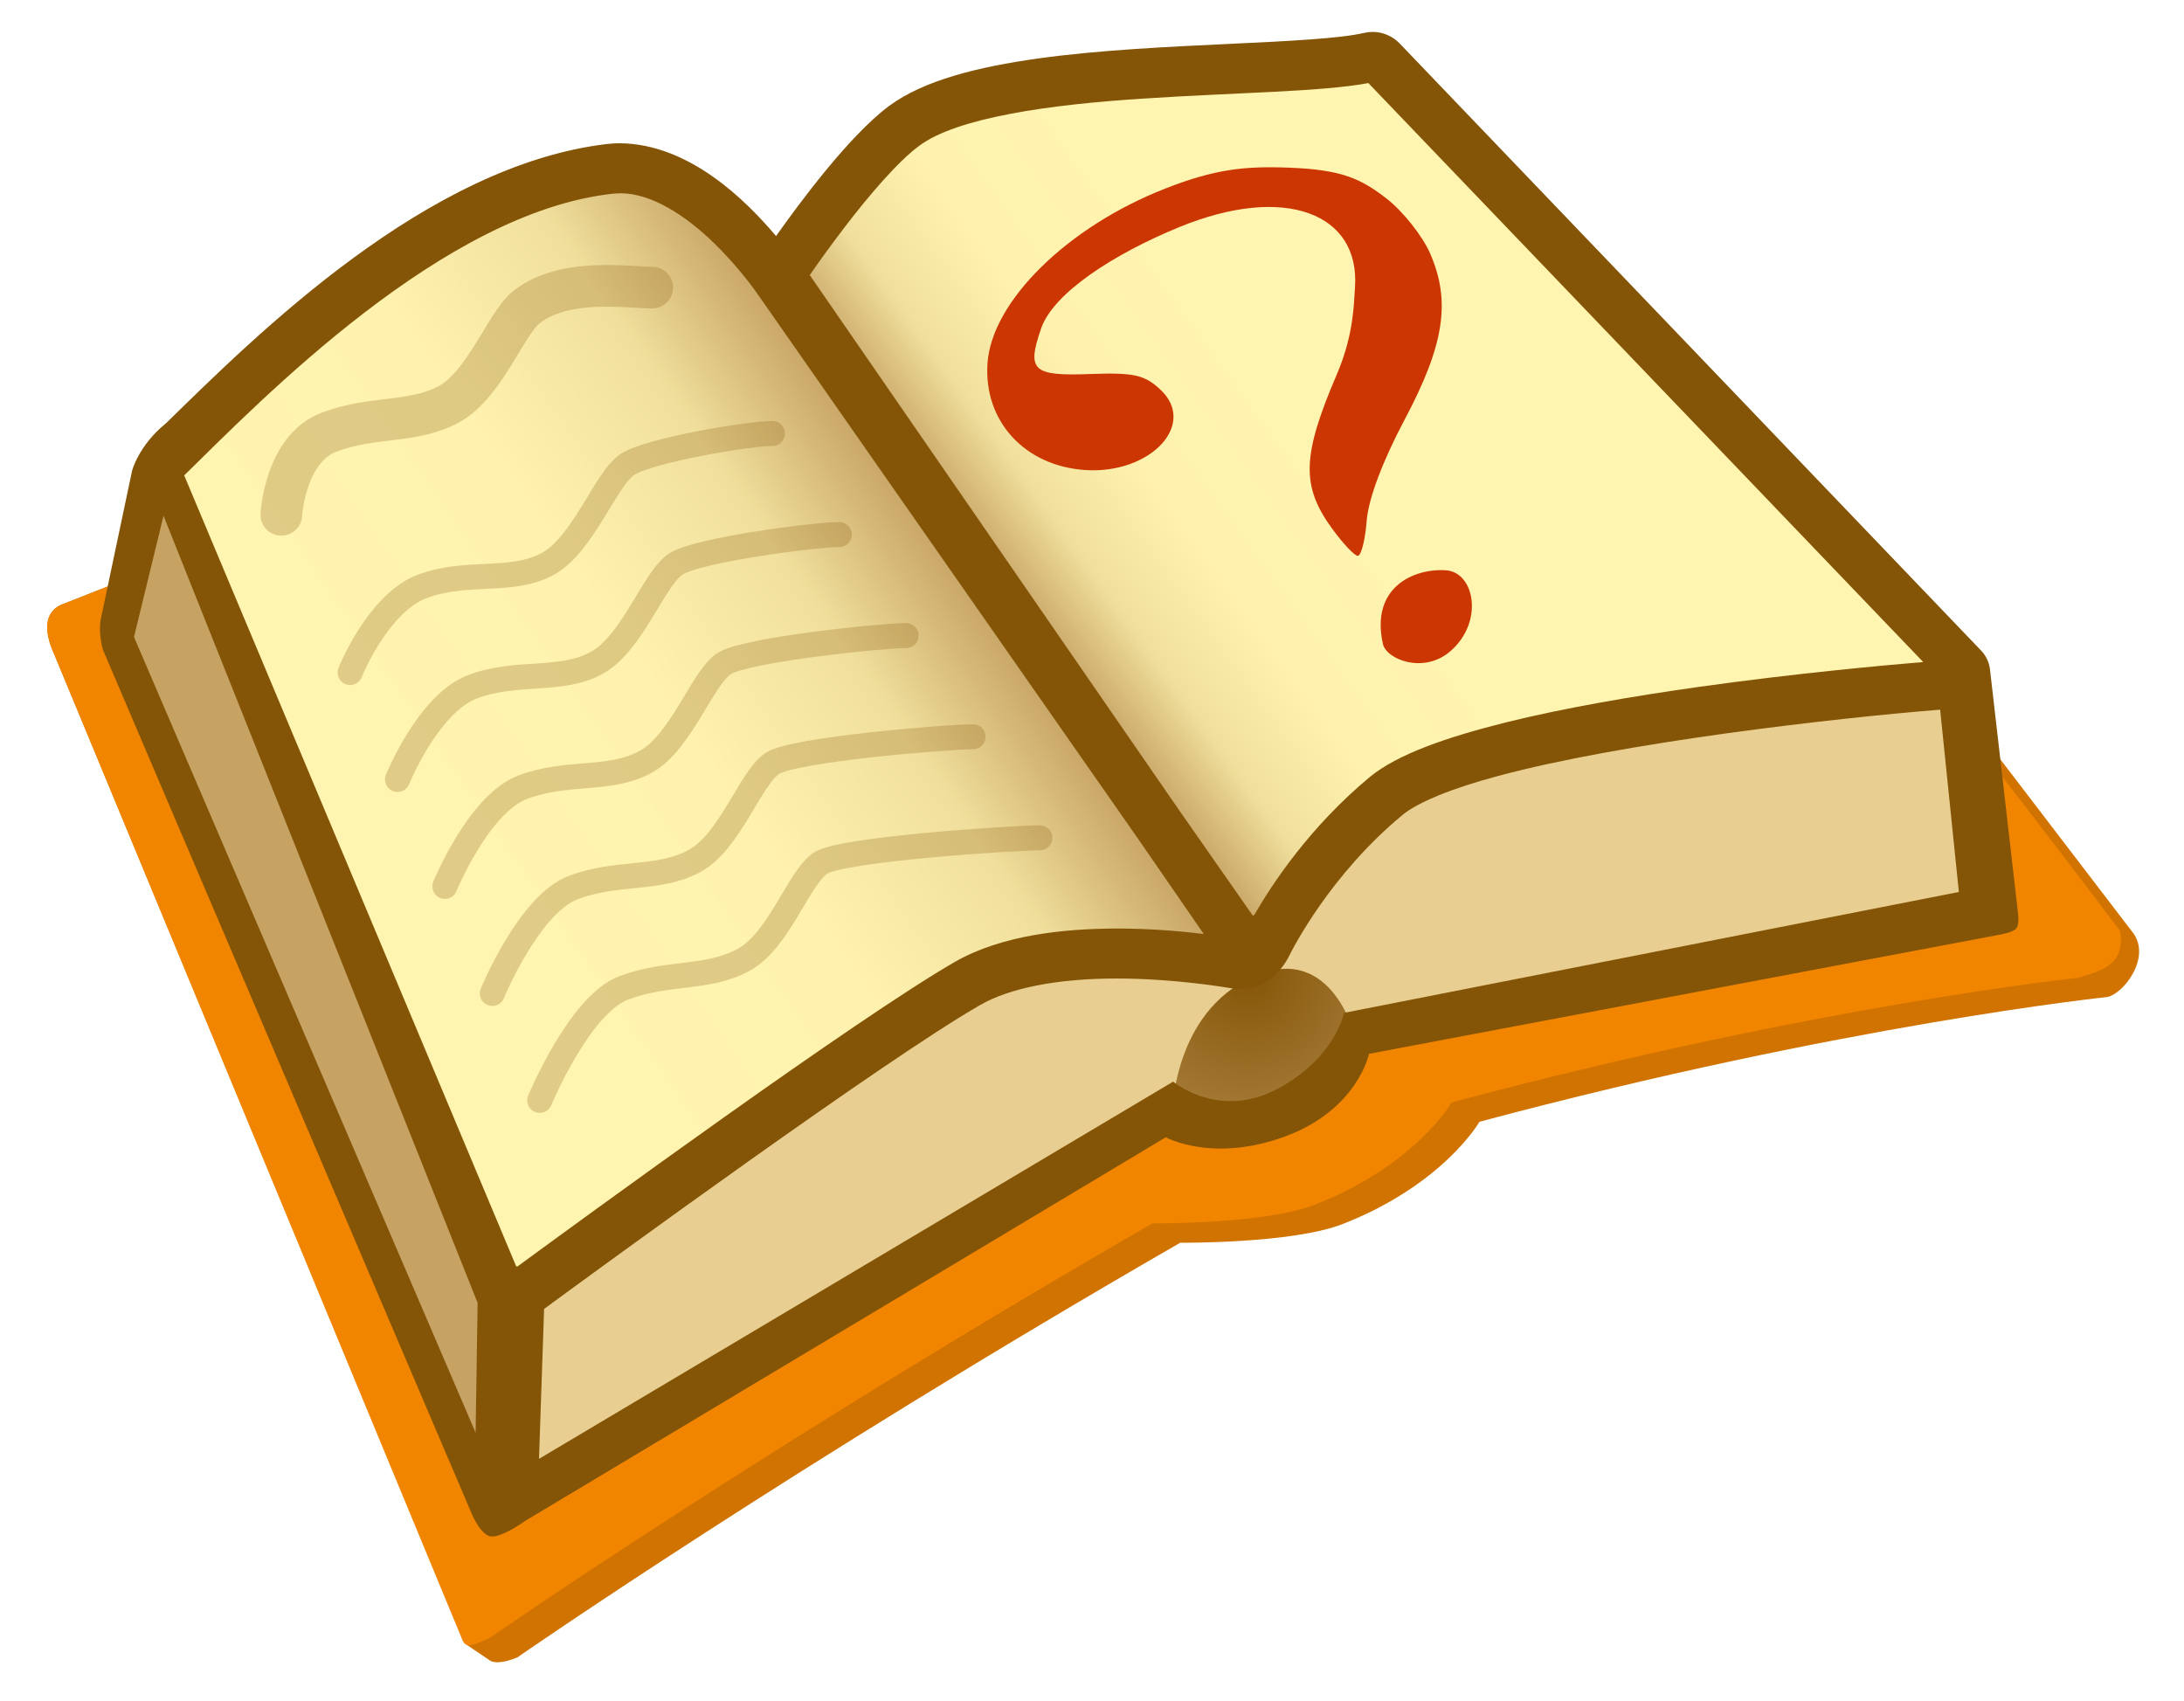
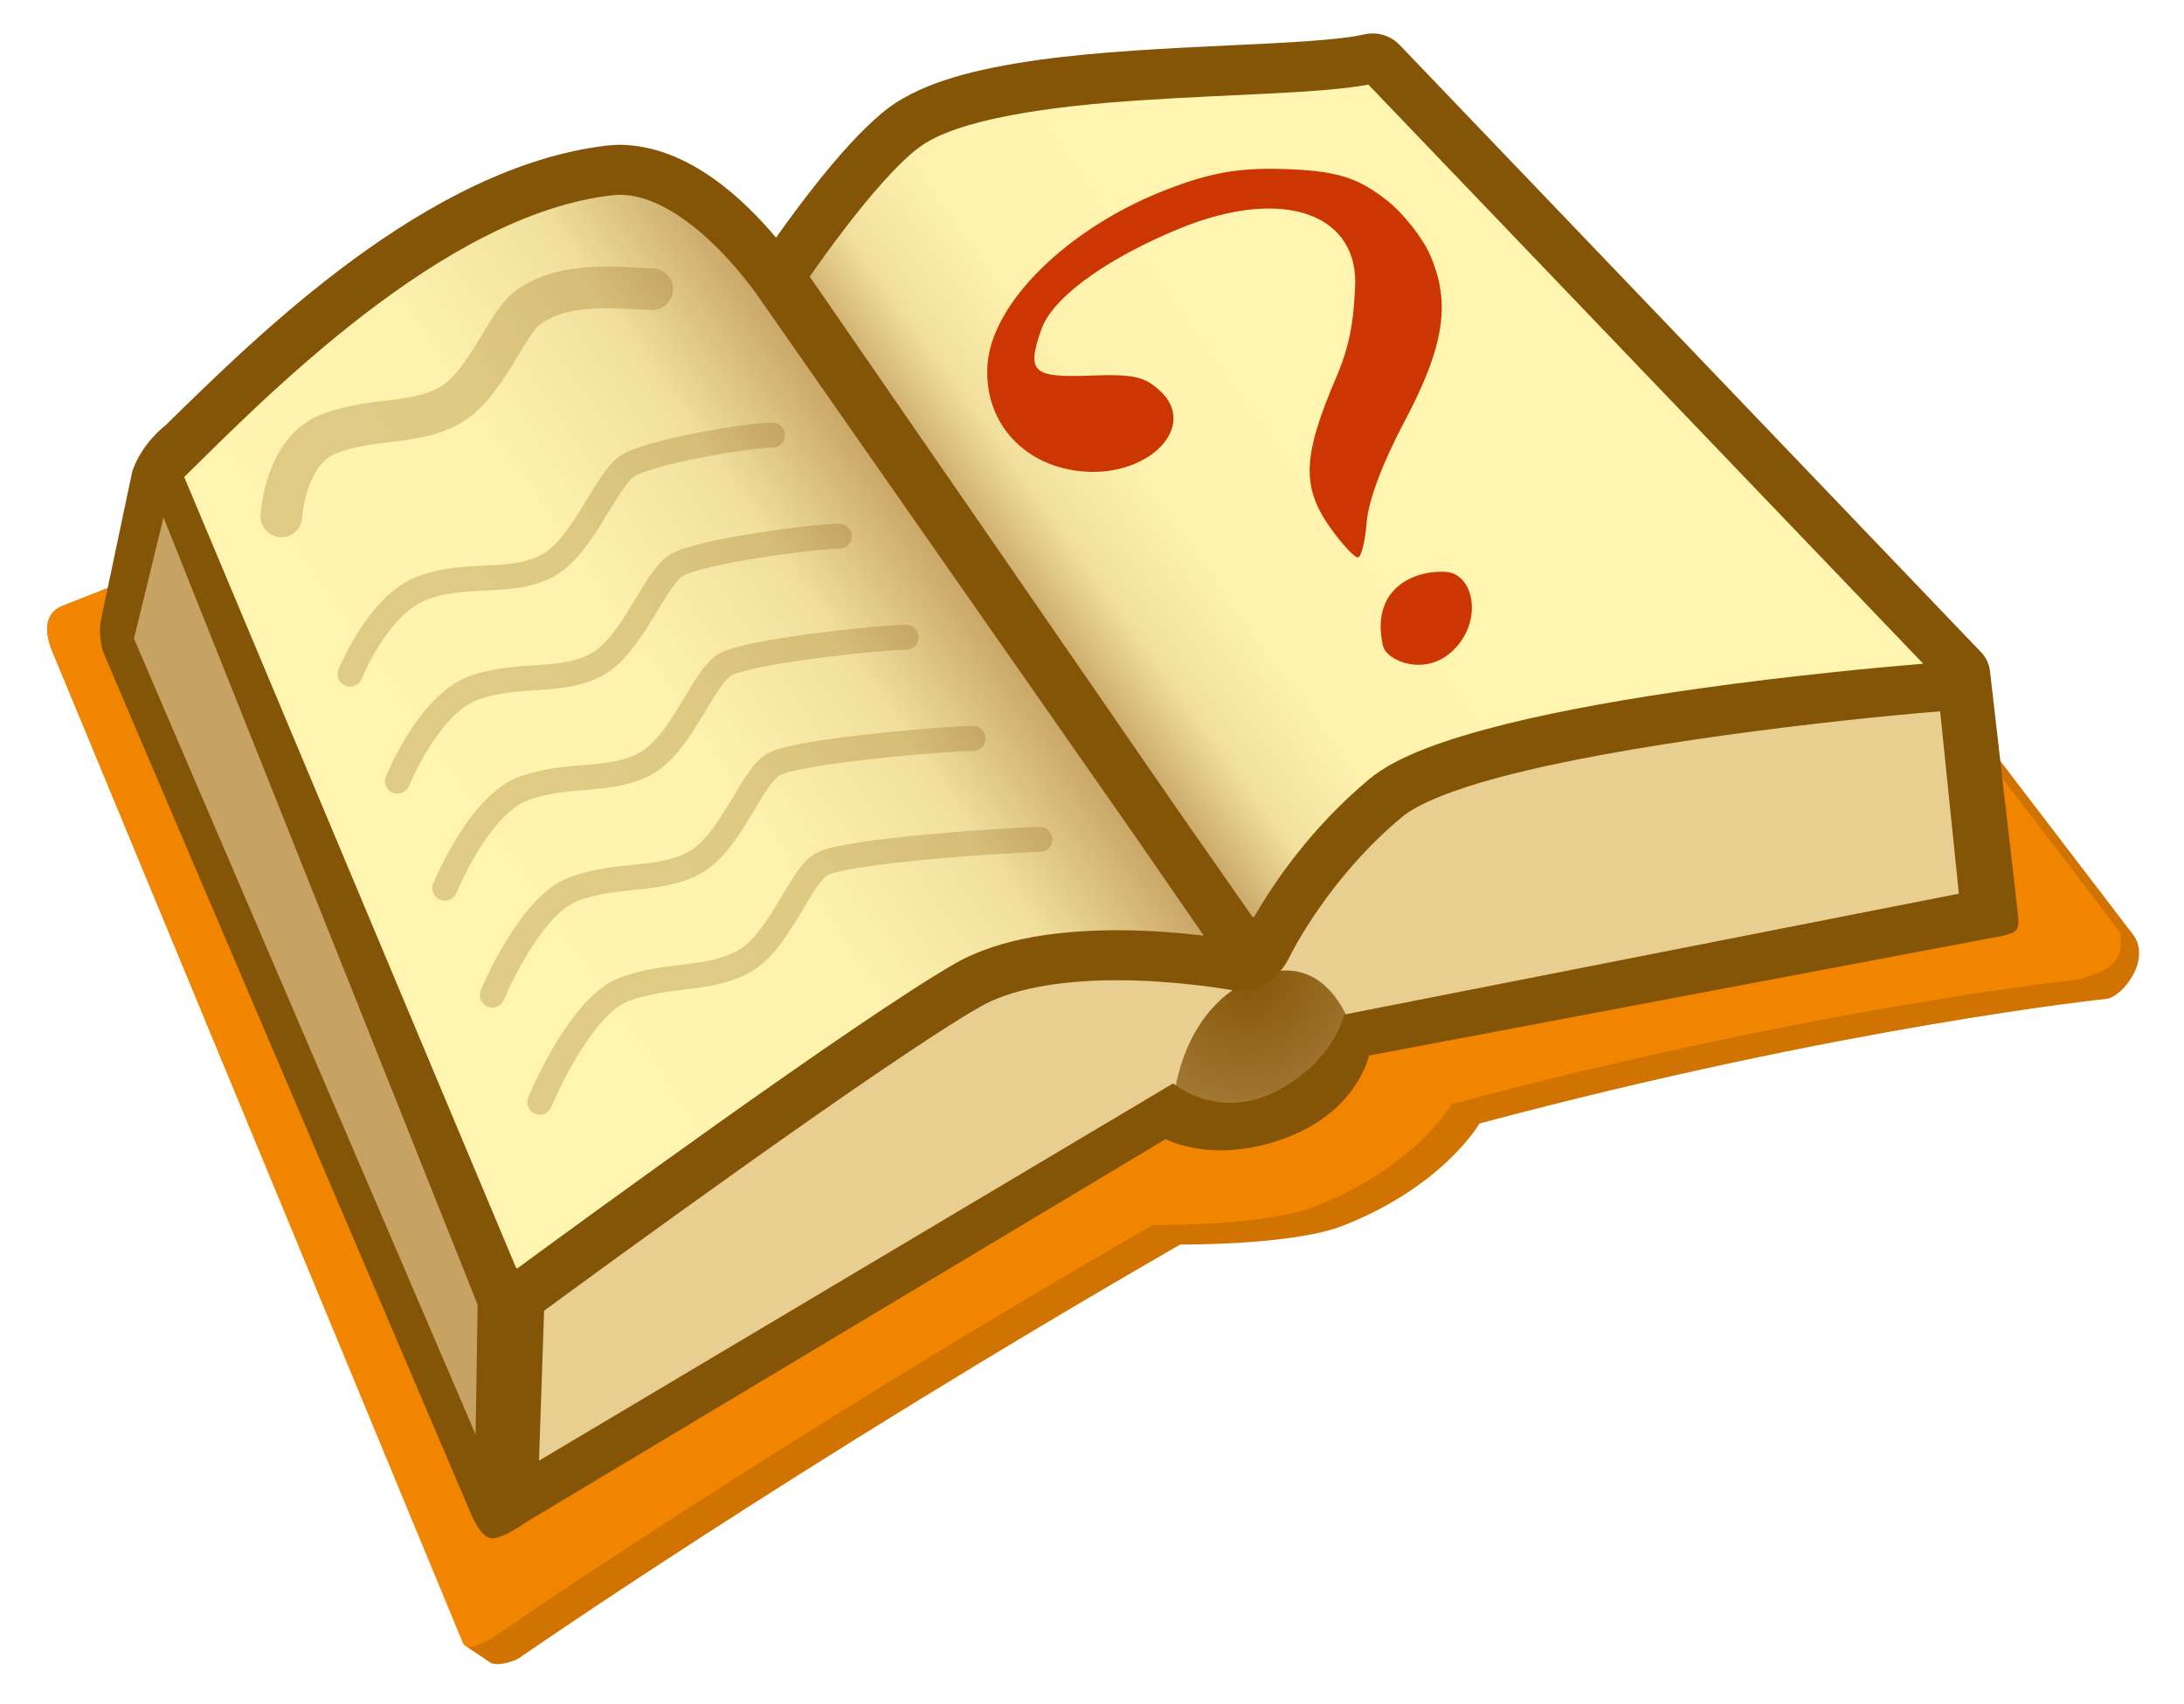
- <svg xmlns="http://www.w3.org/2000/svg" xmlns:xlink="http://www.w3.org/1999/xlink" viewBox="0 0 262 204" enable-background="new 0 0 262 204">
+ <svg xmlns="http://www.w3.org/2000/svg" xmlns:xlink="http://www.w3.org/1999/xlink" viewBox="0 0 262 204" width="500px" height="390px" enable-background="new 0 0 262 204">
  <defs>
    <linearGradient id="2" gradientUnits="userSpaceOnUse" x1="52.778" y1="104.61" x2="112.44" y2="63.27" xlink:href="#1" />
    <linearGradient id="1" gradientUnits="userSpaceOnUse" x1="161.12" y1="56.12" x2="127.46" y2="80.45">
      <stop stop-color="#fff4b0" />
      <stop offset=".468" stop-color="#fef2ae" />
      <stop offset=".757" stop-color="#f1e09d" />
      <stop offset="1" stop-color="#c6a263" />
    </linearGradient>
    <radialGradient id="0" cx="149.64" cy="116.71" r="42.05" gradientUnits="userSpaceOnUse">
      <stop stop-color="#845507" />
      <stop offset="1" stop-color="#d4b07a" />
    </radialGradient>
  </defs>
  <path fill="#d17300" d="m255.83 111.83l-17.333-22.667-69.67-80.5-161.41 63.847c-1.676.694-2.509 2.528-.861 6.096 0 0 49.23 118.61 49.27 118.59l3.02 2.039c.481.258 1.534.274 3.21-.416 0 0 33.436-23.21 79.53-49.744 0 0 13.442.121 19.5-2.25 12.09-4.73 16.397-12.263 16.397-12.263 43.604-11.651 75.27-14.958 75.27-14.958 1.956-.319 5.415-4.776 3.082-7.777" />
  <path fill="#f28500" d="m254.33 111.67c.789 4.557-3.235 4.917-4.913 5.612 0 0-31.667 3.307-75.27 14.958 0 0-4.311 7.528-16.397 12.263-6.06 2.371-19.5 2.25-19.5 2.25-46.09 26.533-79.53 49.744-79.53 49.744-1.677.694-2.723 1.381-3.218.297l-48.946-118.18c-1.648-3.568-.815-5.402.861-6.096 0 0 158.54-61.53 158.55-61.54 17.527 6.02 88.36 100.69 88.36 100.69" />
  <path fill="#c6a263" d="M14.25 76 60 182.5 61.33 155.83 20.333 58z" />
  <path fill="#e8cf91" d="m63 154c0 0 52.33-37.999 58.33-38.33s27.642-2.493 27.642-2.493l23.775-22.17 61.35-8.836 4.736 28.645-75.17 14.191-12.334 8-12 2-79.33 47.5 3-28.5" />
  <path fill="url(#0)" d="m140.62 133.62c0 0 .042-12.12 9.709-16.458s12.354 7.583 12.354 7.583l-9.563 9.188-12.5-.313" />
  <path fill="url(#1)" d="m149.27 113.77l-55.17-79.917c-.352-.508-.356-1.177-.001-1.689.35-.521 8.639-12.797 14.352-17.03 7.213-5.353 25.06-6.197 39.41-6.876 7.104-.335 13.239-.625 16.479-1.381.115-.027.229-.04.342-.04.404 0 .798.163 1.084.462l69.33 72.33c.402.419.525 1.036.316 1.577-.21.544-.719.915-1.294.957-.566.04-56.701 4.103-67.813 13.324-9.705 8.06-14.433 18.06-14.433 18.06l-2.594.22" />
  <path fill="url(#2)" d="m59.948 154.91l-41.29-99.16c0 0 33.367-33.16 53.677-35.5l2.082-.062c9.782 0 18.963 13.397 18.963 13.397l55.6 79.59c-0.0 0-1.505 2.336-1.505 2.336s-6.188-1.131-13.47-1.131c-7.632 0-13.83 1.24-17.923 3.59-12.865 7.385-53.855 37.572-53.855 37.572l-2.275-.628" />
  <path fill="#845507" d="m242.04 109.12l-3.321-28.873c-.122-.932-.563-1.734-1.189-2.342-.096-.117-69.62-72.69-69.62-72.69-.858-.897-2.037-1.387-3.248-1.387-.342 0-.685.04-1.022.119-2.813.669-9.227.996-15.938 1.306-7.653.362-15.854.748-23.15 1.758-7.299 1.029-13.697 2.61-17.907 5.704-4.833 3.619-10.783 11.697-13.547 15.602-3.645-4.313-10.398-11.03-18.691-11.134-.535 0-1.069.031-1.596.092-21.621 2.556-41.946 22.788-52.902 33.501-3.292 2.657-4.067 5.701-4.067 5.701l-3.78 17.931c0 0-.124.766-.039 1.743.085.977.323 1.793.323 1.793l44.06 103.21c0 0 1.156 3.048 2.526 3.153 1.37.106 4.099-1.885 4.099-1.885l76.82-45.996c0 0 5.603 3.108 14.311-.1s10.07-9.915 10.07-9.915l75.78-14.314c0 0 1.481-.229 1.897-.771s.127-2.207.127-2.207m-222.42-47.25c0 0 37.644 94.34 37.681 94.42l-.241 15.573-40.982-95.45 3.542-14.542m81.81-34.744c2.756-3.602 6.264-7.732 8.793-9.593 4.487-3.429 15.794-5.01 26.997-5.708 10.708-.72 21.302-.798 26.938-1.859l66.56 69.45c-5.071.422-15.606 1.391-26.909 2.981-7.893 1.11-16.15 2.523-23.22 4.275-7.07 1.777-12.901 3.789-16.224 6.503-7.228 6-11.74 12.844-13.84 16.487l-.214.2-8.918-12.764-44.25-64.1c.804-1.161 2.379-3.392 4.281-5.866m-27.929-3.891c.302-.036.606-.052.91-.052 3.825-.043 8.06 2.854 11.228 5.947 1.583 1.533 2.908 3.079 3.827 4.235.921 1.156 1.419 1.897 1.423 1.897l45.579 65.25 7.947 11.518c-2.568-.315-6.292-.654-10.416-.654-6.419.013-13.804.79-19.417 3.989-11.7 6.727-44.765 30.88-52.5 36.555-.049-.001-.099-.016-.148-.021l-39.827-94.88c9.422-9.237 31.08-31.542 51.39-33.787m87.75 98.26c0 0-1.083 5.5-8.08 9.167s-12.417-.917-12.417-.917l-76.08 45.25.613-17.985c7.01-5.146 40.968-29.953 52.29-36.442 3.485-2.02 9.218-3.202 16.429-3.193 6.985.002 13.313 1.108 13.512 1.14.396.063.804.1 1.212.1 2.061.054 4.369-1.071 5.8-3.688.085-.162.048-.098.102-.2.527-1.066 5.01-9.821 13.583-16.931 1.846-1.564 6.08-3.266 11.465-4.702 14.943-4.04 40.32-6.94 53.08-7.969l2.246 21.87-73.75 14.5" />
  <path fill="#cc3602" d="m154.81 20.12c-5.542-.223-9.08.171-15.03 2.503-11.737 4.593-20.801 13.52-21.317 20.946-.481 6.918 4.432 12.306 11.67 12.81 7.868.547 13.535-5.48 9.07-9.645-1.896-1.762-3.17-2.062-8.395-1.868-6.926.258-7.662-.39-5.917-5.455 1.482-4.303 8.823-8.996 16.608-12.181 12.671-5.186 21.664-1.615 21.05 7.228-.138 1.982-.139 5.691-2.17 10.428-4.197 9.789-4.304 13.415-.568 18.537 1.283 1.76 2.653 3.223 3.063 3.251.408.028.893-1.854 1.074-4.186.206-2.65 1.92-7.186 4.54-12.12 4.789-9.02 5.58-14.212 3.076-19.959-.918-2.109-3.281-5.084-5.239-6.598-3.061-2.368-5.341-3.442-11.505-3.69m18.65 48.29c-3.8-.265-9.104 1.994-7.569 8.84.413 1.844 4.894 3.649 8.104.854 4.048-3.523 2.887-9.456-.535-9.694" />
  <g opacity=".25" fill="none" stroke="#845507" stroke-linecap="round">
    <g stroke-width="3">
      <path d="m42 80.67c0 0 3.333-8.333 8.667-10.333s10.667-.334 15-2.667 7-10.333 9.667-12 14.333-3.667 17.333-3.667" />
      <path d="m47.688 93.5c0 0 3.688-9.125 9.02-11.125s10.5-.5 14.833-2.833 6.917-10.25 9.583-11.917c2.667-1.667 16.563-3.5 19.563-3.5" />
      <path d="m53.37 106.33c0 0 4.04-9.916 9.375-11.916s10.333-.667 14.667-3c4.333-2.332 6.833-10.167 9.5-11.833 2.666-1.666 18.792-3.333 21.792-3.333" />
      <path d="m59.06 119.17c0 0 4.396-10.709 9.729-12.709s10.167-.833 14.5-3.167c4.333-2.332 6.75-10.08 9.417-11.75 2.667-1.666 21.02-3.167 24.02-3.167" />
      <path d="m64.75 132c0 0 4.75-11.5 10.08-13.5s10-1 14.333-3.334c4.333-2.332 6.667-10 9.333-11.666s23.25-3 26.25-3" />
    </g>
    <path stroke-width="5" d="m33.75 61.75c0 0 .416-7.917 5.75-9.917s10-1 14.333-3.333 6.856-9.73 9.333-11.667c4.584-3.583 12.08-2.333 15.08-2.333" />
  </g>
</svg>
